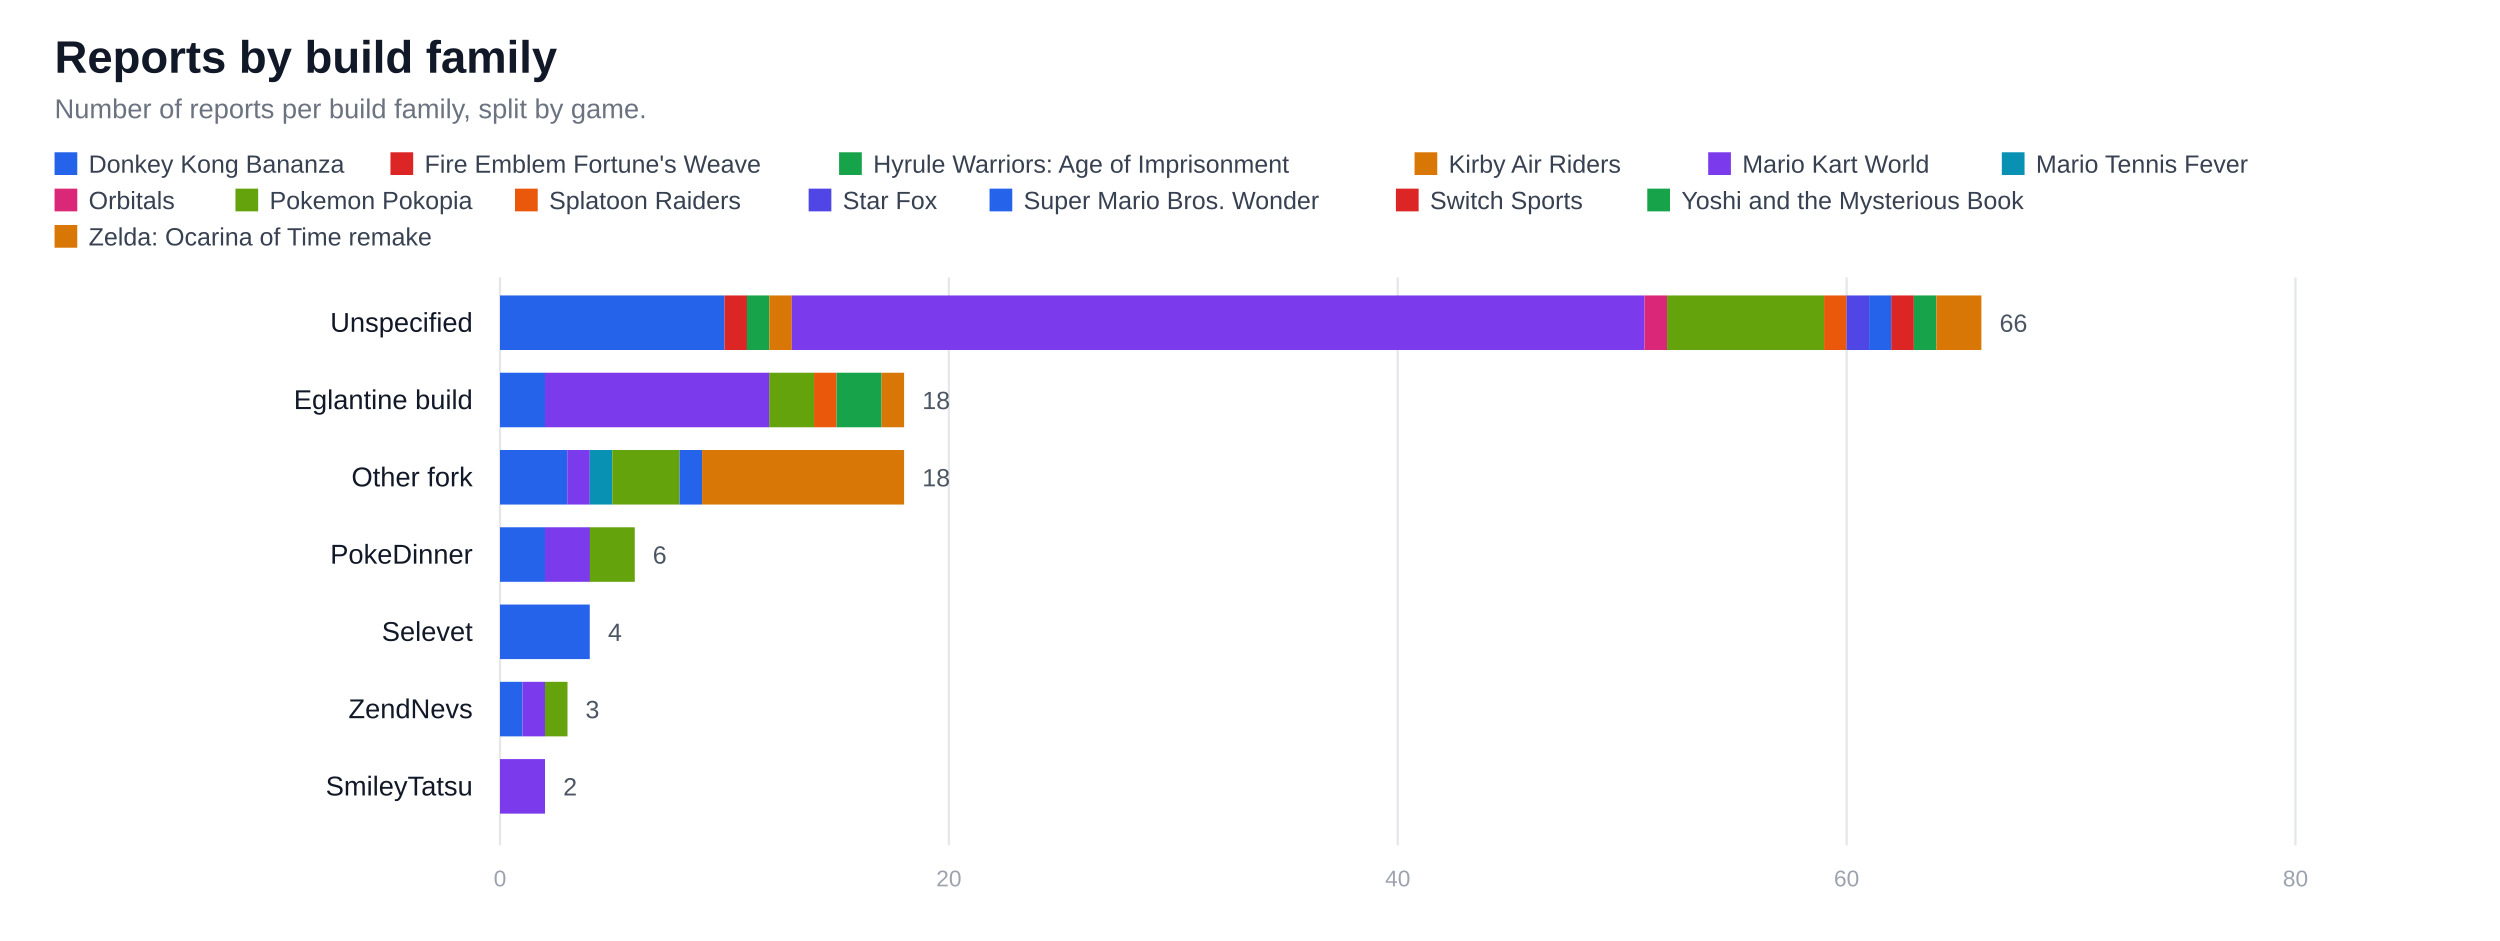
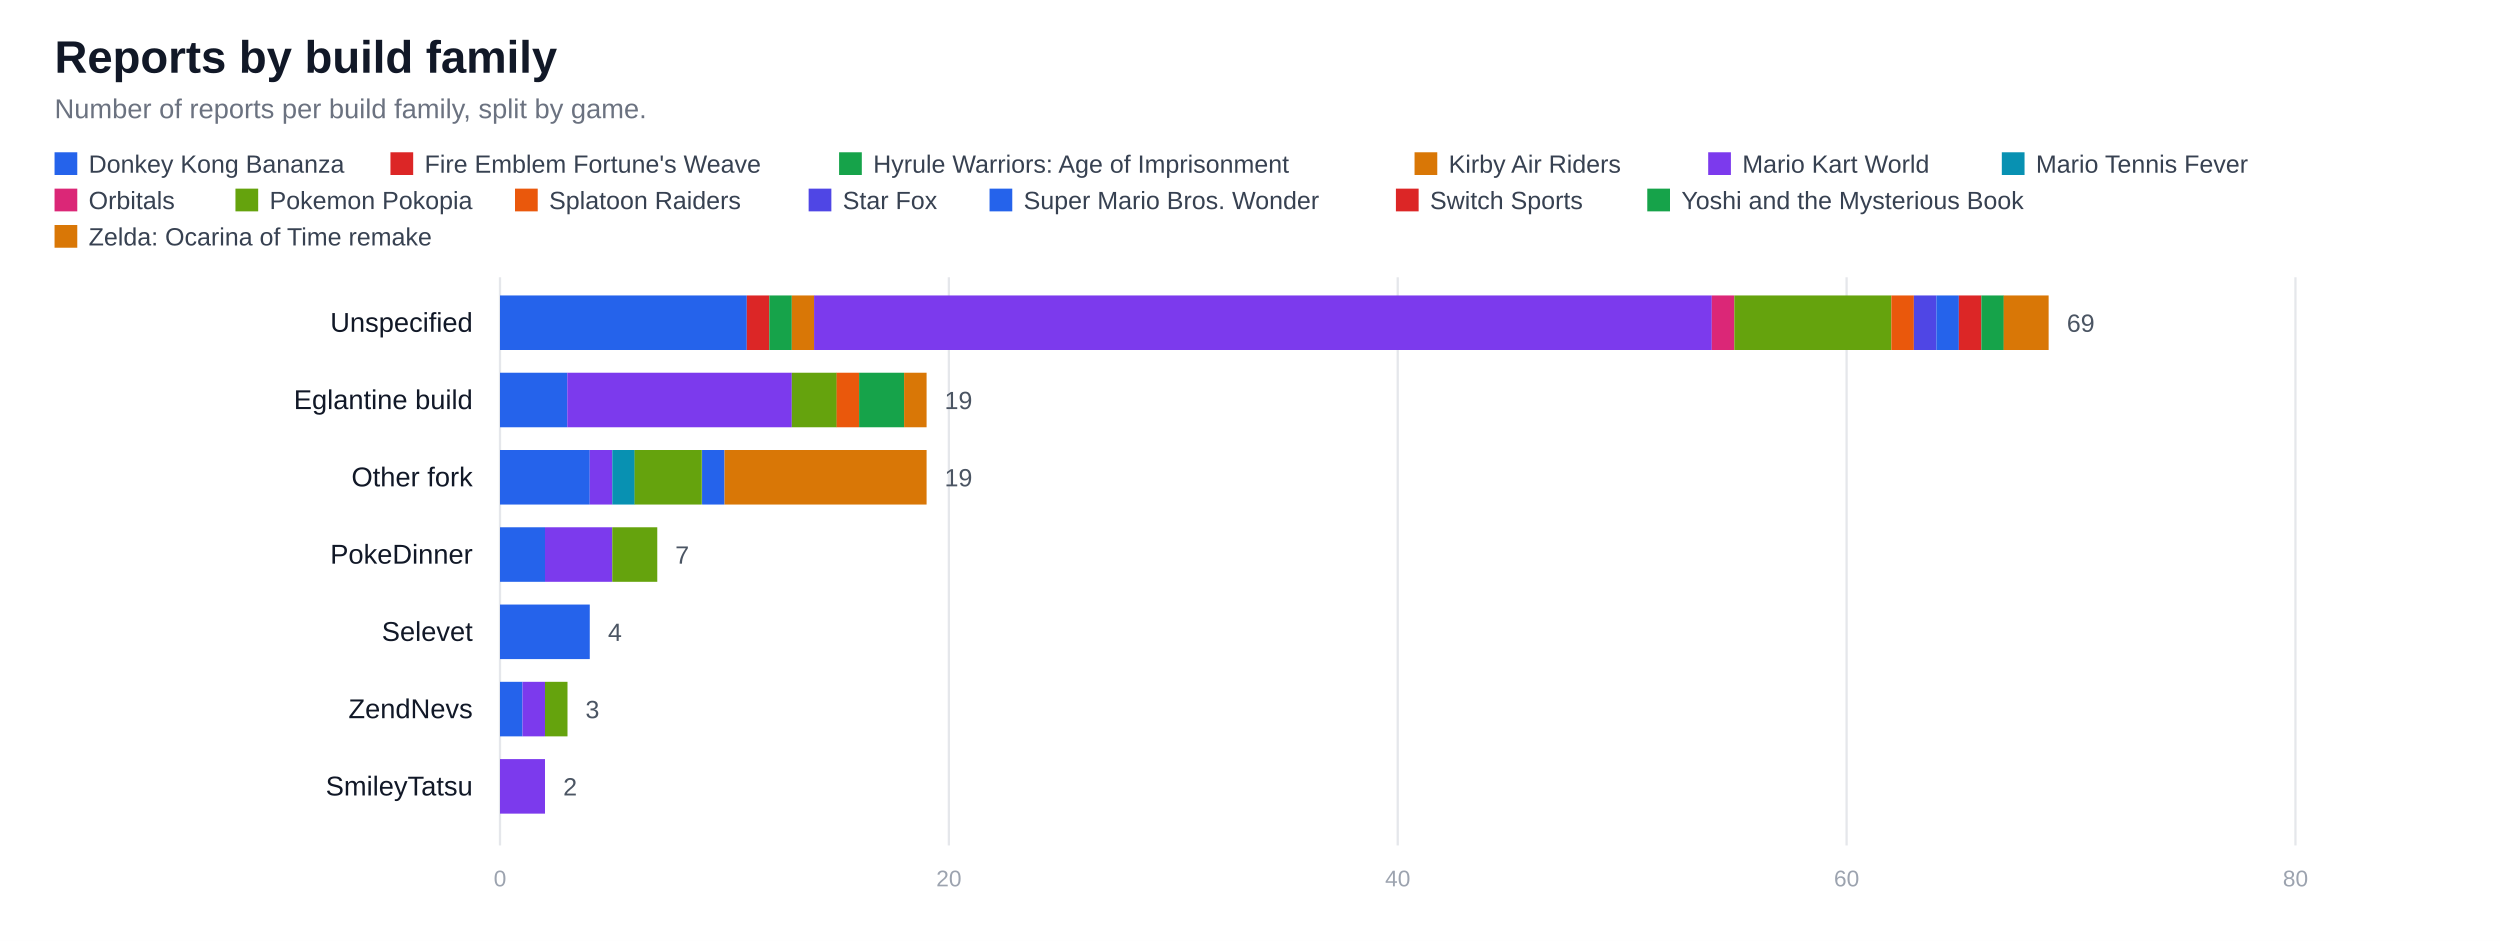
<svg xmlns="http://www.w3.org/2000/svg" width="1100" height="414" viewBox="0 0 1100 414">
  <rect width="100%" height="100%" fill="#ffffff" />
  <text x="24" y="32" font-family="Segoe UI, Arial, sans-serif" font-size="20" font-weight="600" fill="#111827">Reports by build family</text>
  <text x="24" y="52" font-family="Segoe UI, Arial, sans-serif" font-size="12" fill="#6b7280">Number of reports per build family, split by game.</text>
  <rect x="24" y="67" width="10" height="10" fill="#2563eb" />
  <text x="39" y="76" font-family="Segoe UI, Arial, sans-serif" font-size="11" fill="#374151">Donkey Kong Bananza</text>
  <rect x="171.8" y="67" width="10" height="10" fill="#dc2626" />
  <text x="186.8" y="76" font-family="Segoe UI, Arial, sans-serif" font-size="11" fill="#374151">Fire Emblem Fortune's Weave</text>
  <rect x="369.2" y="67" width="10" height="10" fill="#16a34a" />
  <text x="384.2" y="76" font-family="Segoe UI, Arial, sans-serif" font-size="11" fill="#374151">Hyrule Warriors: Age of Imprisonment</text>
  <rect x="622.4" y="67" width="10" height="10" fill="#d97706" />
  <text x="637.4" y="76" font-family="Segoe UI, Arial, sans-serif" font-size="11" fill="#374151">Kirby Air Riders</text>
  <rect x="751.6" y="67" width="10" height="10" fill="#7c3aed" />
  <text x="766.6" y="76" font-family="Segoe UI, Arial, sans-serif" font-size="11" fill="#374151">Mario Kart World</text>
  <rect x="880.8" y="67" width="10" height="10" fill="#0891b2" />
  <text x="895.8" y="76" font-family="Segoe UI, Arial, sans-serif" font-size="11" fill="#374151">Mario Tennis Fever</text>
  <rect x="24" y="83" width="10" height="10" fill="#db2777" />
  <text x="39" y="92" font-family="Segoe UI, Arial, sans-serif" font-size="11" fill="#374151">Orbitals</text>
  <rect x="103.6" y="83" width="10" height="10" fill="#65a30d" />
  <text x="118.6" y="92" font-family="Segoe UI, Arial, sans-serif" font-size="11" fill="#374151">Pokemon Pokopia</text>
  <rect x="226.6" y="83" width="10" height="10" fill="#ea580c" />
  <text x="241.6" y="92" font-family="Segoe UI, Arial, sans-serif" font-size="11" fill="#374151">Splatoon Raiders</text>
  <rect x="355.8" y="83" width="10" height="10" fill="#4f46e5" />
  <text x="370.8" y="92" font-family="Segoe UI, Arial, sans-serif" font-size="11" fill="#374151">Star Fox</text>
  <rect x="435.4" y="83" width="10" height="10" fill="#2563eb" />
  <text x="450.4" y="92" font-family="Segoe UI, Arial, sans-serif" font-size="11" fill="#374151">Super Mario Bros. Wonder</text>
  <rect x="614.2" y="83" width="10" height="10" fill="#dc2626" />
  <text x="629.2" y="92" font-family="Segoe UI, Arial, sans-serif" font-size="11" fill="#374151">Switch Sports</text>
  <rect x="724.8" y="83" width="10" height="10" fill="#16a34a" />
  <text x="739.8" y="92" font-family="Segoe UI, Arial, sans-serif" font-size="11" fill="#374151">Yoshi and the Mysterious Book</text>
  <rect x="24" y="99" width="10" height="10" fill="#d97706" />
  <text x="39" y="108" font-family="Segoe UI, Arial, sans-serif" font-size="11" fill="#374151">Zelda: Ocarina of Time remake</text>
  <line x1="220.0" y1="122" x2="220.0" y2="372" stroke="#e5e7eb" stroke-width="1" />
  <text x="220.0" y="390" text-anchor="middle" font-family="Segoe UI, Arial, sans-serif" font-size="10" fill="#9ca3af">0</text>
  <line x1="417.5" y1="122" x2="417.5" y2="372" stroke="#e5e7eb" stroke-width="1" />
  <text x="417.5" y="390" text-anchor="middle" font-family="Segoe UI, Arial, sans-serif" font-size="10" fill="#9ca3af">20</text>
  <line x1="615.0" y1="122" x2="615.0" y2="372" stroke="#e5e7eb" stroke-width="1" />
  <text x="615.0" y="390" text-anchor="middle" font-family="Segoe UI, Arial, sans-serif" font-size="10" fill="#9ca3af">40</text>
  <line x1="812.5" y1="122" x2="812.5" y2="372" stroke="#e5e7eb" stroke-width="1" />
  <text x="812.5" y="390" text-anchor="middle" font-family="Segoe UI, Arial, sans-serif" font-size="10" fill="#9ca3af">60</text>
  <line x1="1010.0" y1="122" x2="1010.0" y2="372" stroke="#e5e7eb" stroke-width="1" />
  <text x="1010.0" y="390" text-anchor="middle" font-family="Segoe UI, Arial, sans-serif" font-size="10" fill="#9ca3af">80</text>
  <text x="208" y="146" text-anchor="end" font-family="Segoe UI, Arial, sans-serif" font-size="12" fill="#111827">Unspecified</text>
-   <rect x="220.0" y="130" width="98.8" height="24" fill="#2563eb" />
-   <rect x="318.8" y="130" width="9.9" height="24" fill="#dc2626" />
-   <rect x="328.6" y="130" width="9.9" height="24" fill="#16a34a" />
-   <rect x="338.5" y="130" width="9.9" height="24" fill="#d97706" />
-   <rect x="348.4" y="130" width="375.2" height="24" fill="#7c3aed" />
-   <rect x="723.6" y="130" width="9.9" height="24" fill="#db2777" />
-   <rect x="733.5" y="130" width="69.1" height="24" fill="#65a30d" />
-   <rect x="802.6" y="130" width="9.9" height="24" fill="#ea580c" />
-   <rect x="812.5" y="130" width="9.9" height="24" fill="#4f46e5" />
-   <rect x="822.4" y="130" width="9.9" height="24" fill="#2563eb" />
-   <rect x="832.2" y="130" width="9.9" height="24" fill="#dc2626" />
-   <rect x="842.1" y="130" width="9.9" height="24" fill="#16a34a" />
-   <rect x="852.0" y="130" width="19.8" height="24" fill="#d97706" />
-   <text x="879.8" y="146" font-family="Segoe UI, Arial, sans-serif" font-size="11" fill="#4b5563">66</text>
+   <rect x="220.0" y="130" width="108.6" height="24" fill="#2563eb" />
+   <rect x="328.6" y="130" width="9.9" height="24" fill="#dc2626" />
+   <rect x="338.5" y="130" width="9.9" height="24" fill="#16a34a" />
+   <rect x="348.4" y="130" width="9.9" height="24" fill="#d97706" />
+   <rect x="358.2" y="130" width="395.0" height="24" fill="#7c3aed" />
+   <rect x="753.2" y="130" width="9.9" height="24" fill="#db2777" />
+   <rect x="763.1" y="130" width="69.1" height="24" fill="#65a30d" />
+   <rect x="832.2" y="130" width="9.9" height="24" fill="#ea580c" />
+   <rect x="842.1" y="130" width="9.9" height="24" fill="#4f46e5" />
+   <rect x="852.0" y="130" width="9.9" height="24" fill="#2563eb" />
+   <rect x="861.9" y="130" width="9.9" height="24" fill="#dc2626" />
+   <rect x="871.8" y="130" width="9.9" height="24" fill="#16a34a" />
+   <rect x="881.6" y="130" width="19.8" height="24" fill="#d97706" />
+   <text x="909.4" y="146" font-family="Segoe UI, Arial, sans-serif" font-size="11" fill="#4b5563">69</text>
  <text x="208" y="180" text-anchor="end" font-family="Segoe UI, Arial, sans-serif" font-size="12" fill="#111827">Eglantine build</text>
-   <rect x="220.0" y="164" width="19.8" height="24" fill="#2563eb" />
-   <rect x="239.8" y="164" width="98.8" height="24" fill="#7c3aed" />
-   <rect x="338.5" y="164" width="19.8" height="24" fill="#65a30d" />
-   <rect x="358.2" y="164" width="9.9" height="24" fill="#ea580c" />
-   <rect x="368.1" y="164" width="19.8" height="24" fill="#16a34a" />
-   <rect x="387.9" y="164" width="9.9" height="24" fill="#d97706" />
-   <text x="405.8" y="180" font-family="Segoe UI, Arial, sans-serif" font-size="11" fill="#4b5563">18</text>
+   <rect x="220.0" y="164" width="29.6" height="24" fill="#2563eb" />
+   <rect x="249.6" y="164" width="98.8" height="24" fill="#7c3aed" />
+   <rect x="348.4" y="164" width="19.8" height="24" fill="#65a30d" />
+   <rect x="368.1" y="164" width="9.9" height="24" fill="#ea580c" />
+   <rect x="378.0" y="164" width="19.8" height="24" fill="#16a34a" />
+   <rect x="397.8" y="164" width="9.9" height="24" fill="#d97706" />
+   <text x="415.6" y="180" font-family="Segoe UI, Arial, sans-serif" font-size="11" fill="#4b5563">19</text>
  <text x="208" y="214" text-anchor="end" font-family="Segoe UI, Arial, sans-serif" font-size="12" fill="#111827">Other fork</text>
-   <rect x="220.0" y="198" width="29.6" height="24" fill="#2563eb" />
-   <rect x="249.6" y="198" width="9.9" height="24" fill="#7c3aed" />
-   <rect x="259.5" y="198" width="9.9" height="24" fill="#0891b2" />
-   <rect x="269.4" y="198" width="29.6" height="24" fill="#65a30d" />
-   <rect x="299.0" y="198" width="9.9" height="24" fill="#2563eb" />
-   <rect x="308.9" y="198" width="88.9" height="24" fill="#d97706" />
-   <text x="405.8" y="214" font-family="Segoe UI, Arial, sans-serif" font-size="11" fill="#4b5563">18</text>
+   <rect x="220.0" y="198" width="39.5" height="24" fill="#2563eb" />
+   <rect x="259.5" y="198" width="9.9" height="24" fill="#7c3aed" />
+   <rect x="269.4" y="198" width="9.9" height="24" fill="#0891b2" />
+   <rect x="279.2" y="198" width="29.6" height="24" fill="#65a30d" />
+   <rect x="308.9" y="198" width="9.9" height="24" fill="#2563eb" />
+   <rect x="318.8" y="198" width="88.9" height="24" fill="#d97706" />
+   <text x="415.6" y="214" font-family="Segoe UI, Arial, sans-serif" font-size="11" fill="#4b5563">19</text>
  <text x="208" y="248" text-anchor="end" font-family="Segoe UI, Arial, sans-serif" font-size="12" fill="#111827">PokeDinner</text>
  <rect x="220.0" y="232" width="19.8" height="24" fill="#2563eb" />
-   <rect x="239.8" y="232" width="19.8" height="24" fill="#7c3aed" />
-   <rect x="259.5" y="232" width="19.8" height="24" fill="#65a30d" />
-   <text x="287.2" y="248" font-family="Segoe UI, Arial, sans-serif" font-size="11" fill="#4b5563">6</text>
+   <rect x="239.8" y="232" width="29.6" height="24" fill="#7c3aed" />
+   <rect x="269.4" y="232" width="19.8" height="24" fill="#65a30d" />
+   <text x="297.1" y="248" font-family="Segoe UI, Arial, sans-serif" font-size="11" fill="#4b5563">7</text>
  <text x="208" y="282" text-anchor="end" font-family="Segoe UI, Arial, sans-serif" font-size="12" fill="#111827">Selevet</text>
  <rect x="220.0" y="266" width="39.5" height="24" fill="#2563eb" />
  <text x="267.5" y="282" font-family="Segoe UI, Arial, sans-serif" font-size="11" fill="#4b5563">4</text>
  <text x="208" y="316" text-anchor="end" font-family="Segoe UI, Arial, sans-serif" font-size="12" fill="#111827">ZendNevs</text>
  <rect x="220.0" y="300" width="9.9" height="24" fill="#2563eb" />
  <rect x="229.9" y="300" width="9.9" height="24" fill="#7c3aed" />
  <rect x="239.8" y="300" width="9.9" height="24" fill="#65a30d" />
  <text x="257.6" y="316" font-family="Segoe UI, Arial, sans-serif" font-size="11" fill="#4b5563">3</text>
  <text x="208" y="350" text-anchor="end" font-family="Segoe UI, Arial, sans-serif" font-size="12" fill="#111827">SmileyTatsu</text>
  <rect x="220.0" y="334" width="19.8" height="24" fill="#7c3aed" />
  <text x="247.8" y="350" font-family="Segoe UI, Arial, sans-serif" font-size="11" fill="#4b5563">2</text>
</svg>
